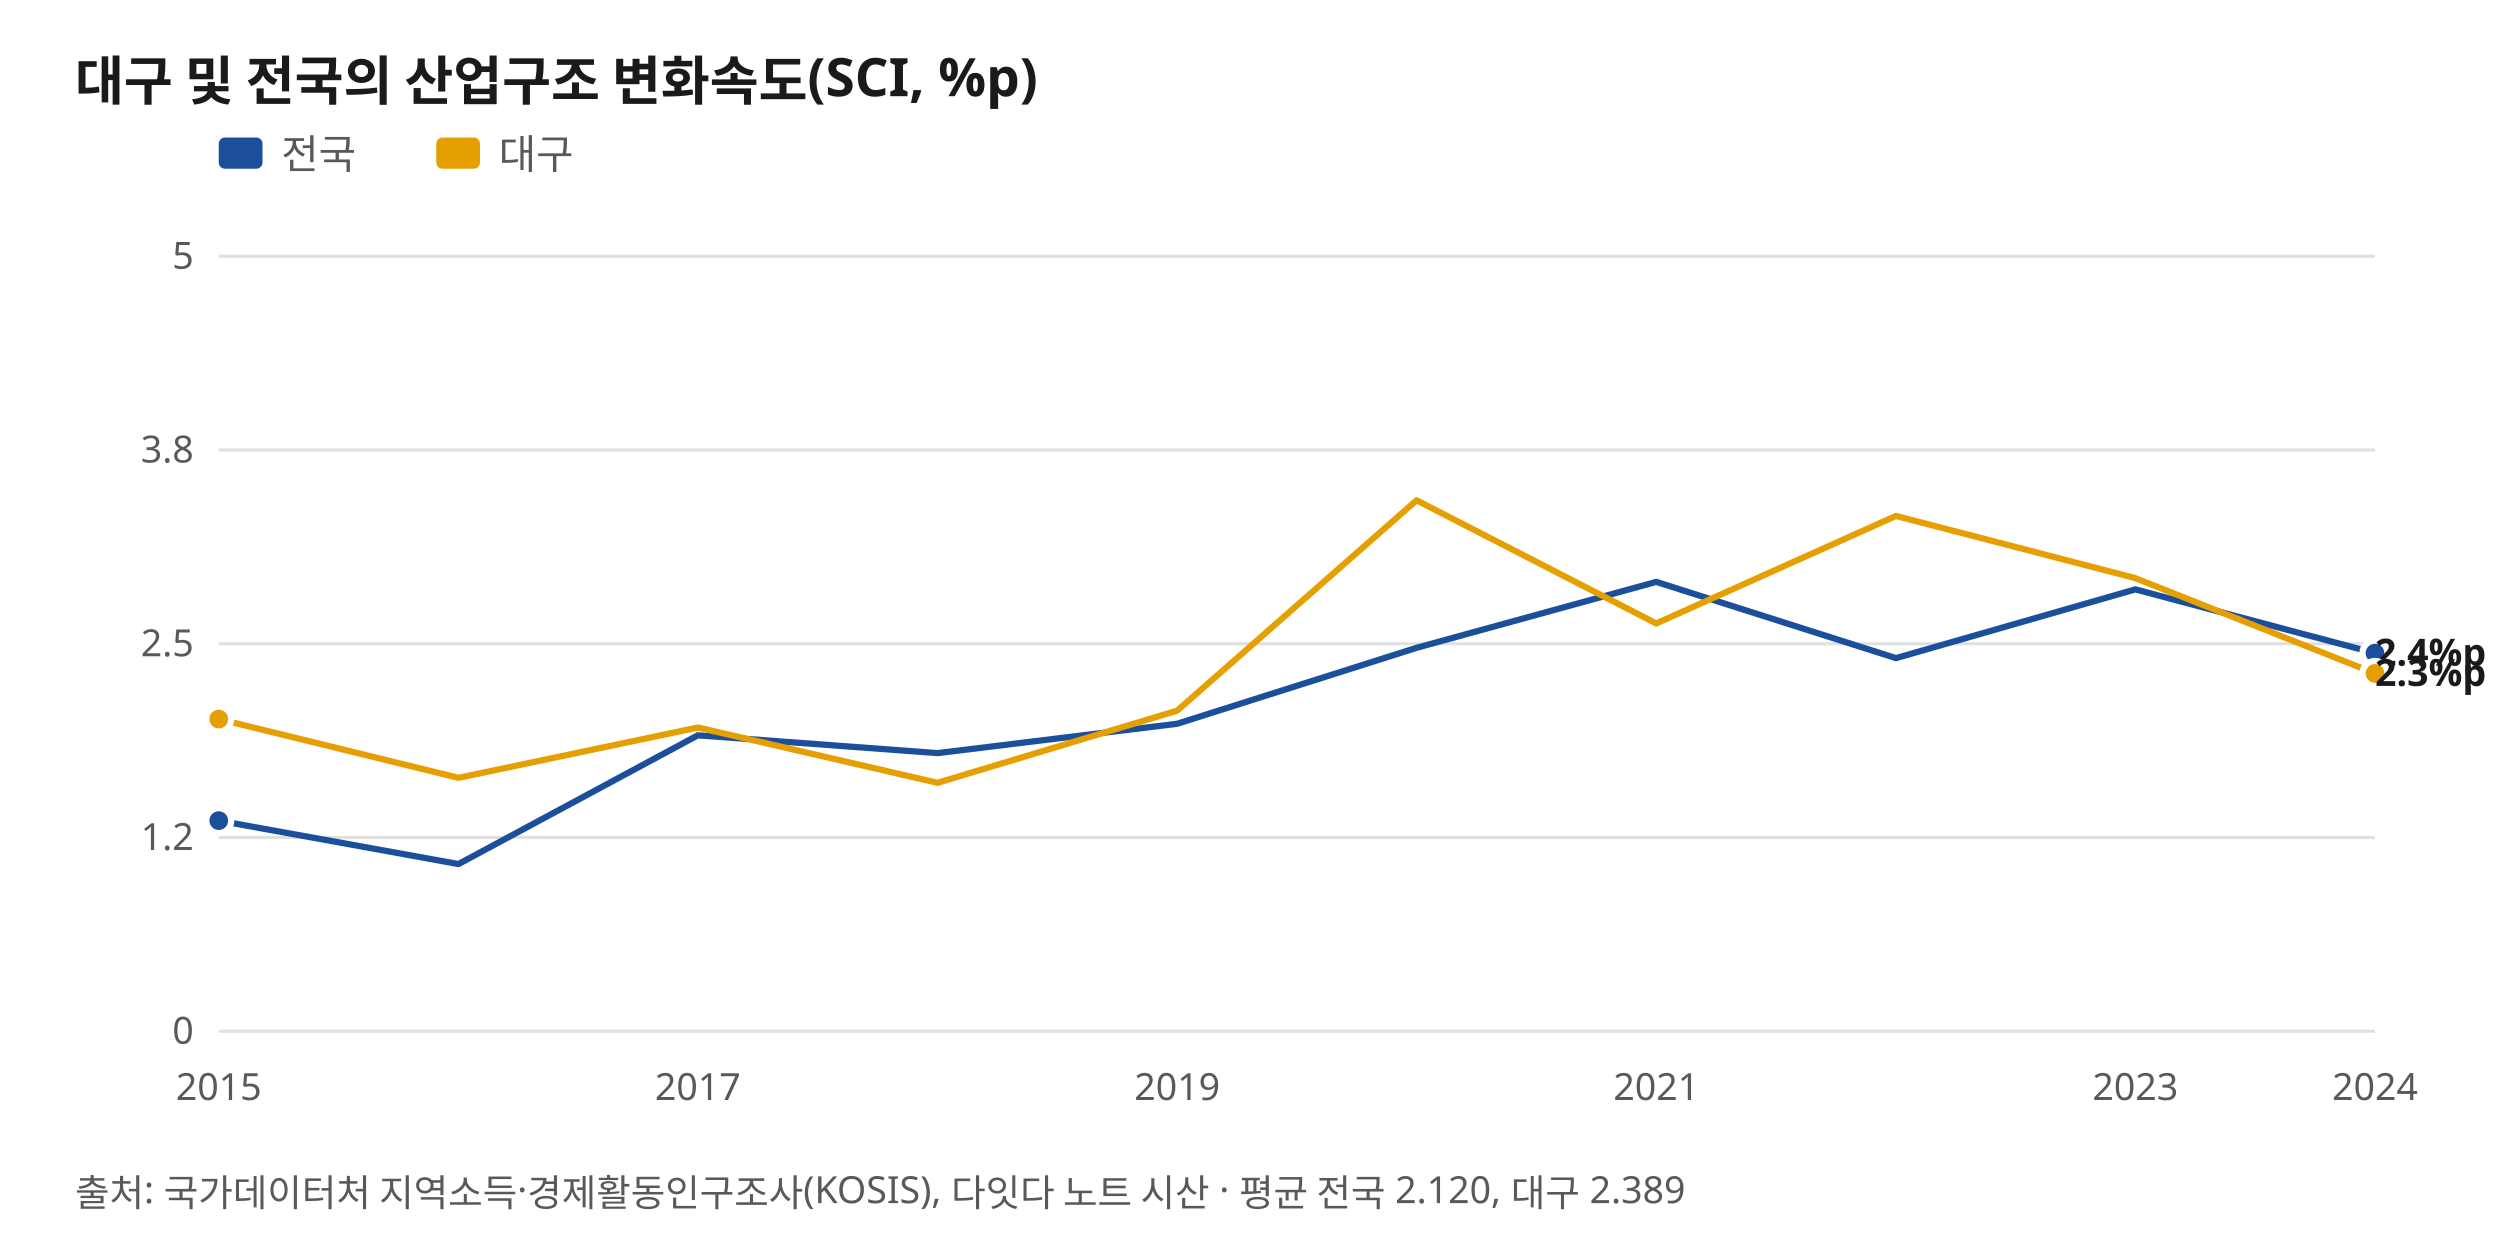
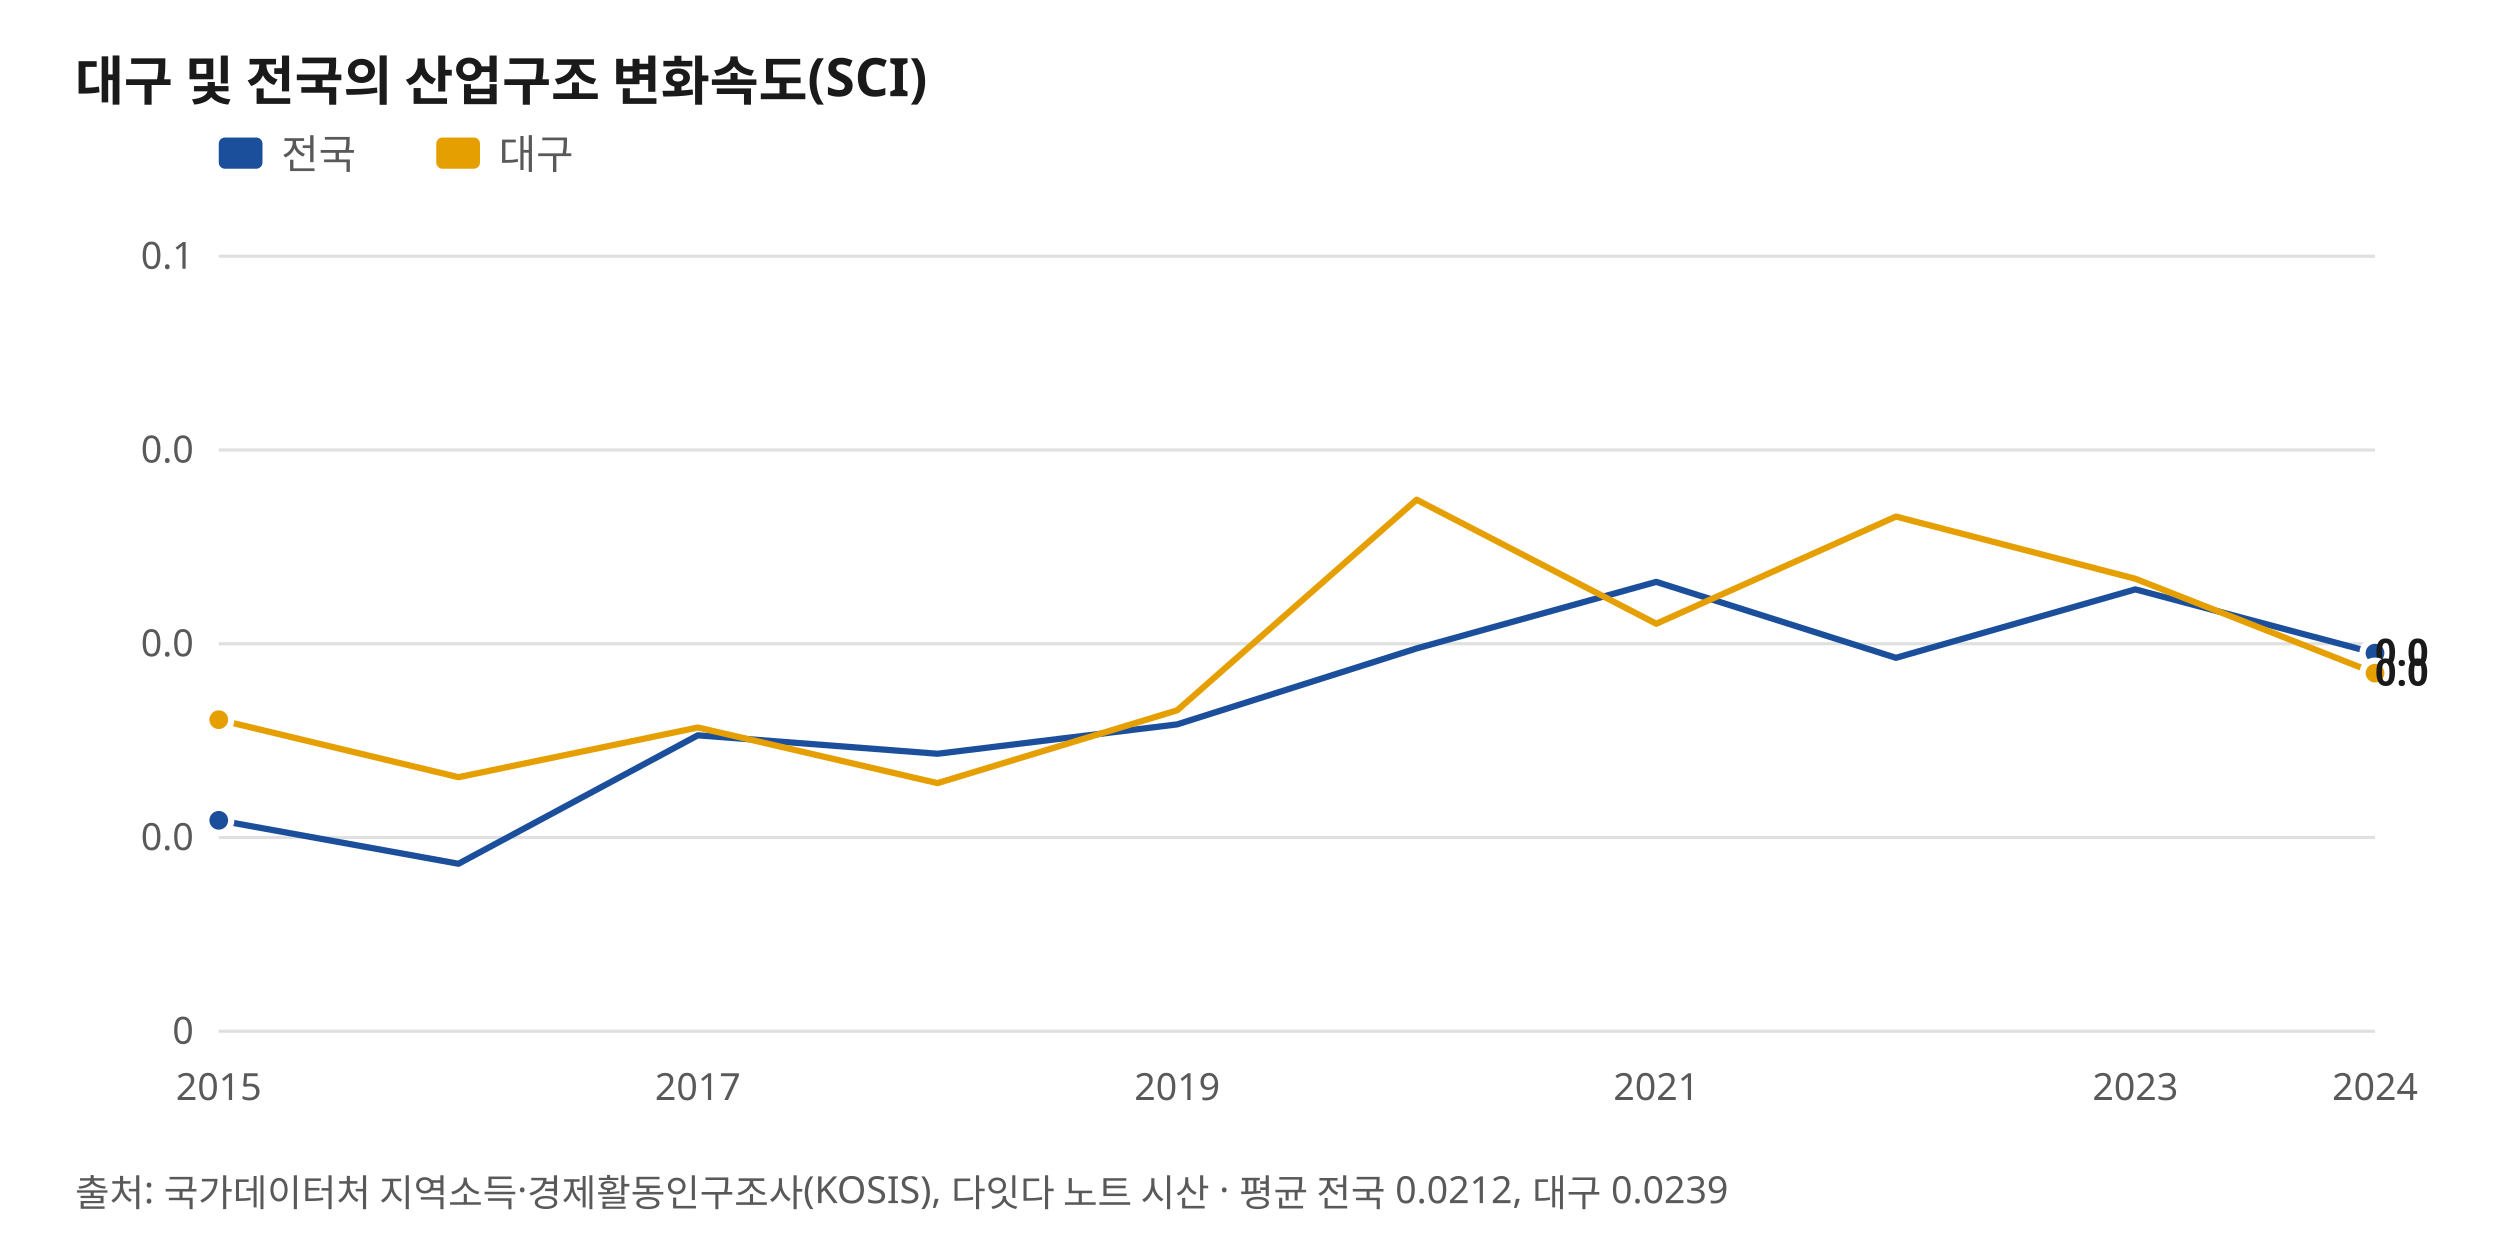
- <svg xmlns="http://www.w3.org/2000/svg" width="800" height="400" viewBox="0 0 800 400" role="img" aria-label="대구 및 전국의 산업구조 변화속도(SCI, %p)">
+ <svg xmlns="http://www.w3.org/2000/svg" width="800" height="400" viewBox="0 0 800 400" role="img" aria-label="대구 및 전국의 산업구조 변화속도(SCI)">
  <rect width="800" height="400" fill="#ffffff" />
-   <text x="24.0" y="32.0" font-size="17" fill="#1a1a1a" text-anchor="start" font-weight="700" font-family="'Pretendard Variable',Pretendard,'Malgun Gothic','Apple SD Gothic Neo',sans-serif">대구 및 전국의 산업구조 변화속도(SCI, %p)</text>
+   <text x="24.0" y="32.0" font-size="17" fill="#1a1a1a" text-anchor="start" font-weight="700" font-family="'Pretendard Variable',Pretendard,'Malgun Gothic','Apple SD Gothic Neo',sans-serif">대구 및 전국의 산업구조 변화속도(SCI)</text>
  <rect x="70" y="44" width="14" height="10" rx="2" fill="#1B4F9B" />
  <text x="90.0" y="54.0" font-size="13" fill="#595959" text-anchor="start" font-weight="400" font-family="'Pretendard Variable',Pretendard,'Malgun Gothic','Apple SD Gothic Neo',sans-serif">전국</text>
  <rect x="139.6" y="44" width="14" height="10" rx="2" fill="#E69F00" />
  <text x="159.6" y="54.0" font-size="13" fill="#595959" text-anchor="start" font-weight="400" font-family="'Pretendard Variable',Pretendard,'Malgun Gothic','Apple SD Gothic Neo',sans-serif">대구</text>
  <line x1="70" y1="330.0" x2="760" y2="330.0" stroke="#e0e0e0" />
  <text x="62.0" y="334.0" font-size="12" fill="#595959" text-anchor="end" font-weight="400" font-family="'Pretendard Variable',Pretendard,'Malgun Gothic','Apple SD Gothic Neo',sans-serif">0</text>
  <line x1="70" y1="268.0" x2="760" y2="268.0" stroke="#e0e0e0" />
-   <text x="62.0" y="272.0" font-size="12" fill="#595959" text-anchor="end" font-weight="400" font-family="'Pretendard Variable',Pretendard,'Malgun Gothic','Apple SD Gothic Neo',sans-serif">1.2</text>
+   <text x="62.0" y="272.0" font-size="12" fill="#595959" text-anchor="end" font-weight="400" font-family="'Pretendard Variable',Pretendard,'Malgun Gothic','Apple SD Gothic Neo',sans-serif">0.0</text>
  <line x1="70" y1="206.0" x2="760" y2="206.0" stroke="#e0e0e0" />
-   <text x="62.0" y="210.0" font-size="12" fill="#595959" text-anchor="end" font-weight="400" font-family="'Pretendard Variable',Pretendard,'Malgun Gothic','Apple SD Gothic Neo',sans-serif">2.5</text>
+   <text x="62.0" y="210.0" font-size="12" fill="#595959" text-anchor="end" font-weight="400" font-family="'Pretendard Variable',Pretendard,'Malgun Gothic','Apple SD Gothic Neo',sans-serif">0.0</text>
  <line x1="70" y1="144.0" x2="760" y2="144.0" stroke="#e0e0e0" />
-   <text x="62.0" y="148.0" font-size="12" fill="#595959" text-anchor="end" font-weight="400" font-family="'Pretendard Variable',Pretendard,'Malgun Gothic','Apple SD Gothic Neo',sans-serif">3.8</text>
+   <text x="62.0" y="148.0" font-size="12" fill="#595959" text-anchor="end" font-weight="400" font-family="'Pretendard Variable',Pretendard,'Malgun Gothic','Apple SD Gothic Neo',sans-serif">0.0</text>
  <line x1="70" y1="82.0" x2="760" y2="82.0" stroke="#e0e0e0" />
-   <text x="62.0" y="86.0" font-size="12" fill="#595959" text-anchor="end" font-weight="400" font-family="'Pretendard Variable',Pretendard,'Malgun Gothic','Apple SD Gothic Neo',sans-serif">5</text>
+   <text x="62.0" y="86.0" font-size="12" fill="#595959" text-anchor="end" font-weight="400" font-family="'Pretendard Variable',Pretendard,'Malgun Gothic','Apple SD Gothic Neo',sans-serif">0.1</text>
  <text x="70.0" y="352.0" font-size="12" fill="#595959" text-anchor="middle" font-weight="400" font-family="'Pretendard Variable',Pretendard,'Malgun Gothic','Apple SD Gothic Neo',sans-serif">2015</text>
  <text x="223.3" y="352.0" font-size="12" fill="#595959" text-anchor="middle" font-weight="400" font-family="'Pretendard Variable',Pretendard,'Malgun Gothic','Apple SD Gothic Neo',sans-serif">2017</text>
  <text x="376.7" y="352.0" font-size="12" fill="#595959" text-anchor="middle" font-weight="400" font-family="'Pretendard Variable',Pretendard,'Malgun Gothic','Apple SD Gothic Neo',sans-serif">2019</text>
  <text x="530.0" y="352.0" font-size="12" fill="#595959" text-anchor="middle" font-weight="400" font-family="'Pretendard Variable',Pretendard,'Malgun Gothic','Apple SD Gothic Neo',sans-serif">2021</text>
  <text x="683.3" y="352.0" font-size="12" fill="#595959" text-anchor="middle" font-weight="400" font-family="'Pretendard Variable',Pretendard,'Malgun Gothic','Apple SD Gothic Neo',sans-serif">2023</text>
  <text x="760.0" y="352.0" font-size="12" fill="#595959" text-anchor="middle" font-weight="400" font-family="'Pretendard Variable',Pretendard,'Malgun Gothic','Apple SD Gothic Neo',sans-serif">2024</text>
-   <path d="M70.0,262.6 L146.7,276.5 L223.3,235.3 L300.0,241.0 L376.7,231.6 L453.3,207.3 L530.0,186.2 L606.7,210.6 L683.3,188.6 L760.0,209.0" fill="none" stroke="#1B4F9B" stroke-width="2" stroke-linejoin="round" />
-   <circle cx="70.0" cy="262.6" r="4" fill="#1B4F9B" stroke="#ffffff" stroke-width="2" />
+   <path d="M70.0,262.5 L146.7,276.4 L223.3,235.3 L300.0,241.2 L376.7,231.8 L453.3,207.5 L530.0,186.2 L606.7,210.5 L683.3,188.6 L760.0,209.0" fill="none" stroke="#1B4F9B" stroke-width="2" stroke-linejoin="round" />
+   <circle cx="70.0" cy="262.5" r="4" fill="#1B4F9B" stroke="#ffffff" stroke-width="2" />
  <circle cx="760.0" cy="209.0" r="4" fill="#1B4F9B" stroke="#ffffff" stroke-width="2" />
-   <text x="760.0" y="213.0" font-size="12" fill="#1a1a1a" text-anchor="start" font-weight="600" font-family="'Pretendard Variable',Pretendard,'Malgun Gothic','Apple SD Gothic Neo',sans-serif">2.4%p</text>
-   <path d="M70.0,230.1 L146.7,248.9 L223.3,232.8 L300.0,250.5 L376.7,227.4 L453.3,160.1 L530.0,199.5 L606.7,165.1 L683.3,185.0 L760.0,215.5" fill="none" stroke="#E69F00" stroke-width="2" stroke-linejoin="round" />
-   <circle cx="70.0" cy="230.1" r="4" fill="#E69F00" stroke="#ffffff" stroke-width="2" />
-   <circle cx="760.0" cy="215.5" r="4" fill="#E69F00" stroke="#ffffff" stroke-width="2" />
-   <text x="760.0" y="219.5" font-size="12" fill="#1a1a1a" text-anchor="start" font-weight="600" font-family="'Pretendard Variable',Pretendard,'Malgun Gothic','Apple SD Gothic Neo',sans-serif">2.3%p</text>
-   <text x="24.0" y="386.0" font-size="12" fill="#595959" text-anchor="start" font-weight="400" font-family="'Pretendard Variable',Pretendard,'Malgun Gothic','Apple SD Gothic Neo',sans-serif">출처: 국가데이터처 지역소득·경제활동인구조사(KOSIS), 다잇다 노트 시산 · 평균 전국 2.120, 대구 2.389</text>
+   <text x="760.0" y="213.0" font-size="12" fill="#1a1a1a" text-anchor="start" font-weight="600" font-family="'Pretendard Variable',Pretendard,'Malgun Gothic','Apple SD Gothic Neo',sans-serif">0.0</text>
+   <path d="M70.0,230.3 L146.7,248.7 L223.3,232.8 L300.0,250.6 L376.7,227.3 L453.3,159.9 L530.0,199.6 L606.7,165.3 L683.3,185.2 L760.0,215.4" fill="none" stroke="#E69F00" stroke-width="2" stroke-linejoin="round" />
+   <circle cx="70.0" cy="230.3" r="4" fill="#E69F00" stroke="#ffffff" stroke-width="2" />
+   <circle cx="760.0" cy="215.4" r="4" fill="#E69F00" stroke="#ffffff" stroke-width="2" />
+   <text x="760.0" y="219.4" font-size="12" fill="#1a1a1a" text-anchor="start" font-weight="600" font-family="'Pretendard Variable',Pretendard,'Malgun Gothic','Apple SD Gothic Neo',sans-serif">0.0</text>
+   <text x="24.0" y="386.0" font-size="12" fill="#595959" text-anchor="start" font-weight="400" font-family="'Pretendard Variable',Pretendard,'Malgun Gothic','Apple SD Gothic Neo',sans-serif">출처: 국가데이터처 지역소득·경제활동인구조사(KOSIS), 다잇다 노트 시산 · 평균 전국 0.0212, 대구 0.0239</text>
</svg>
